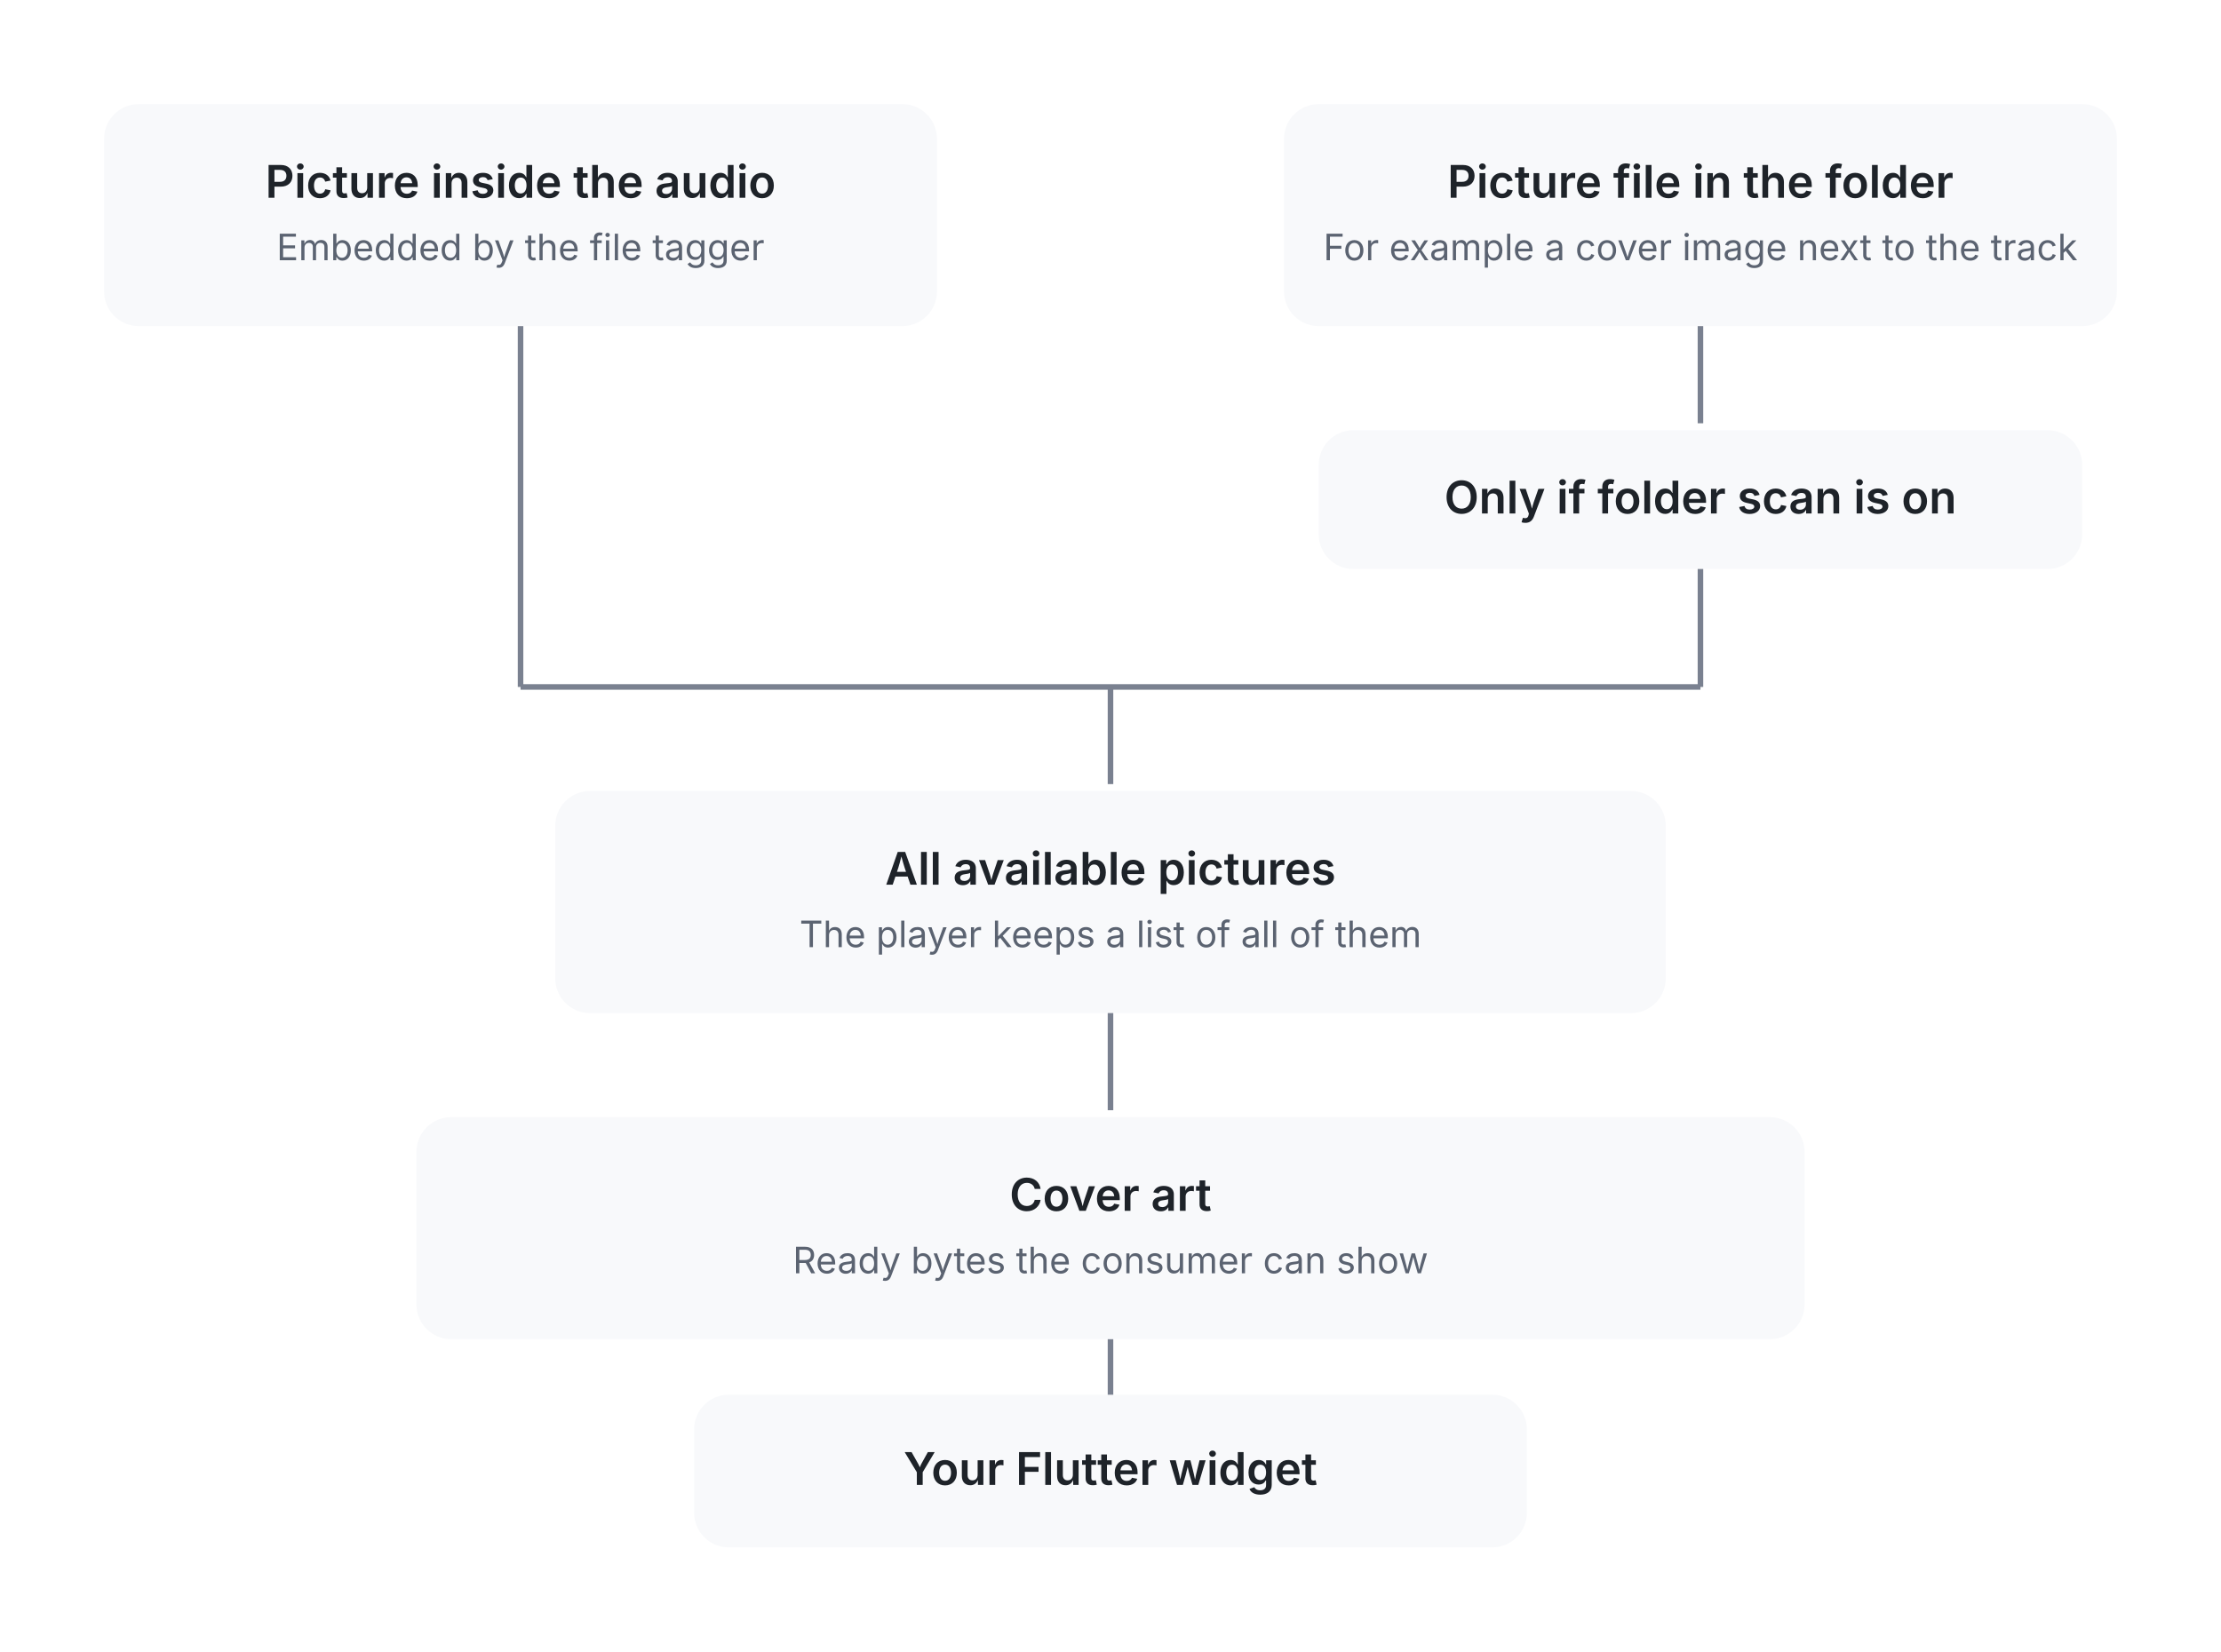
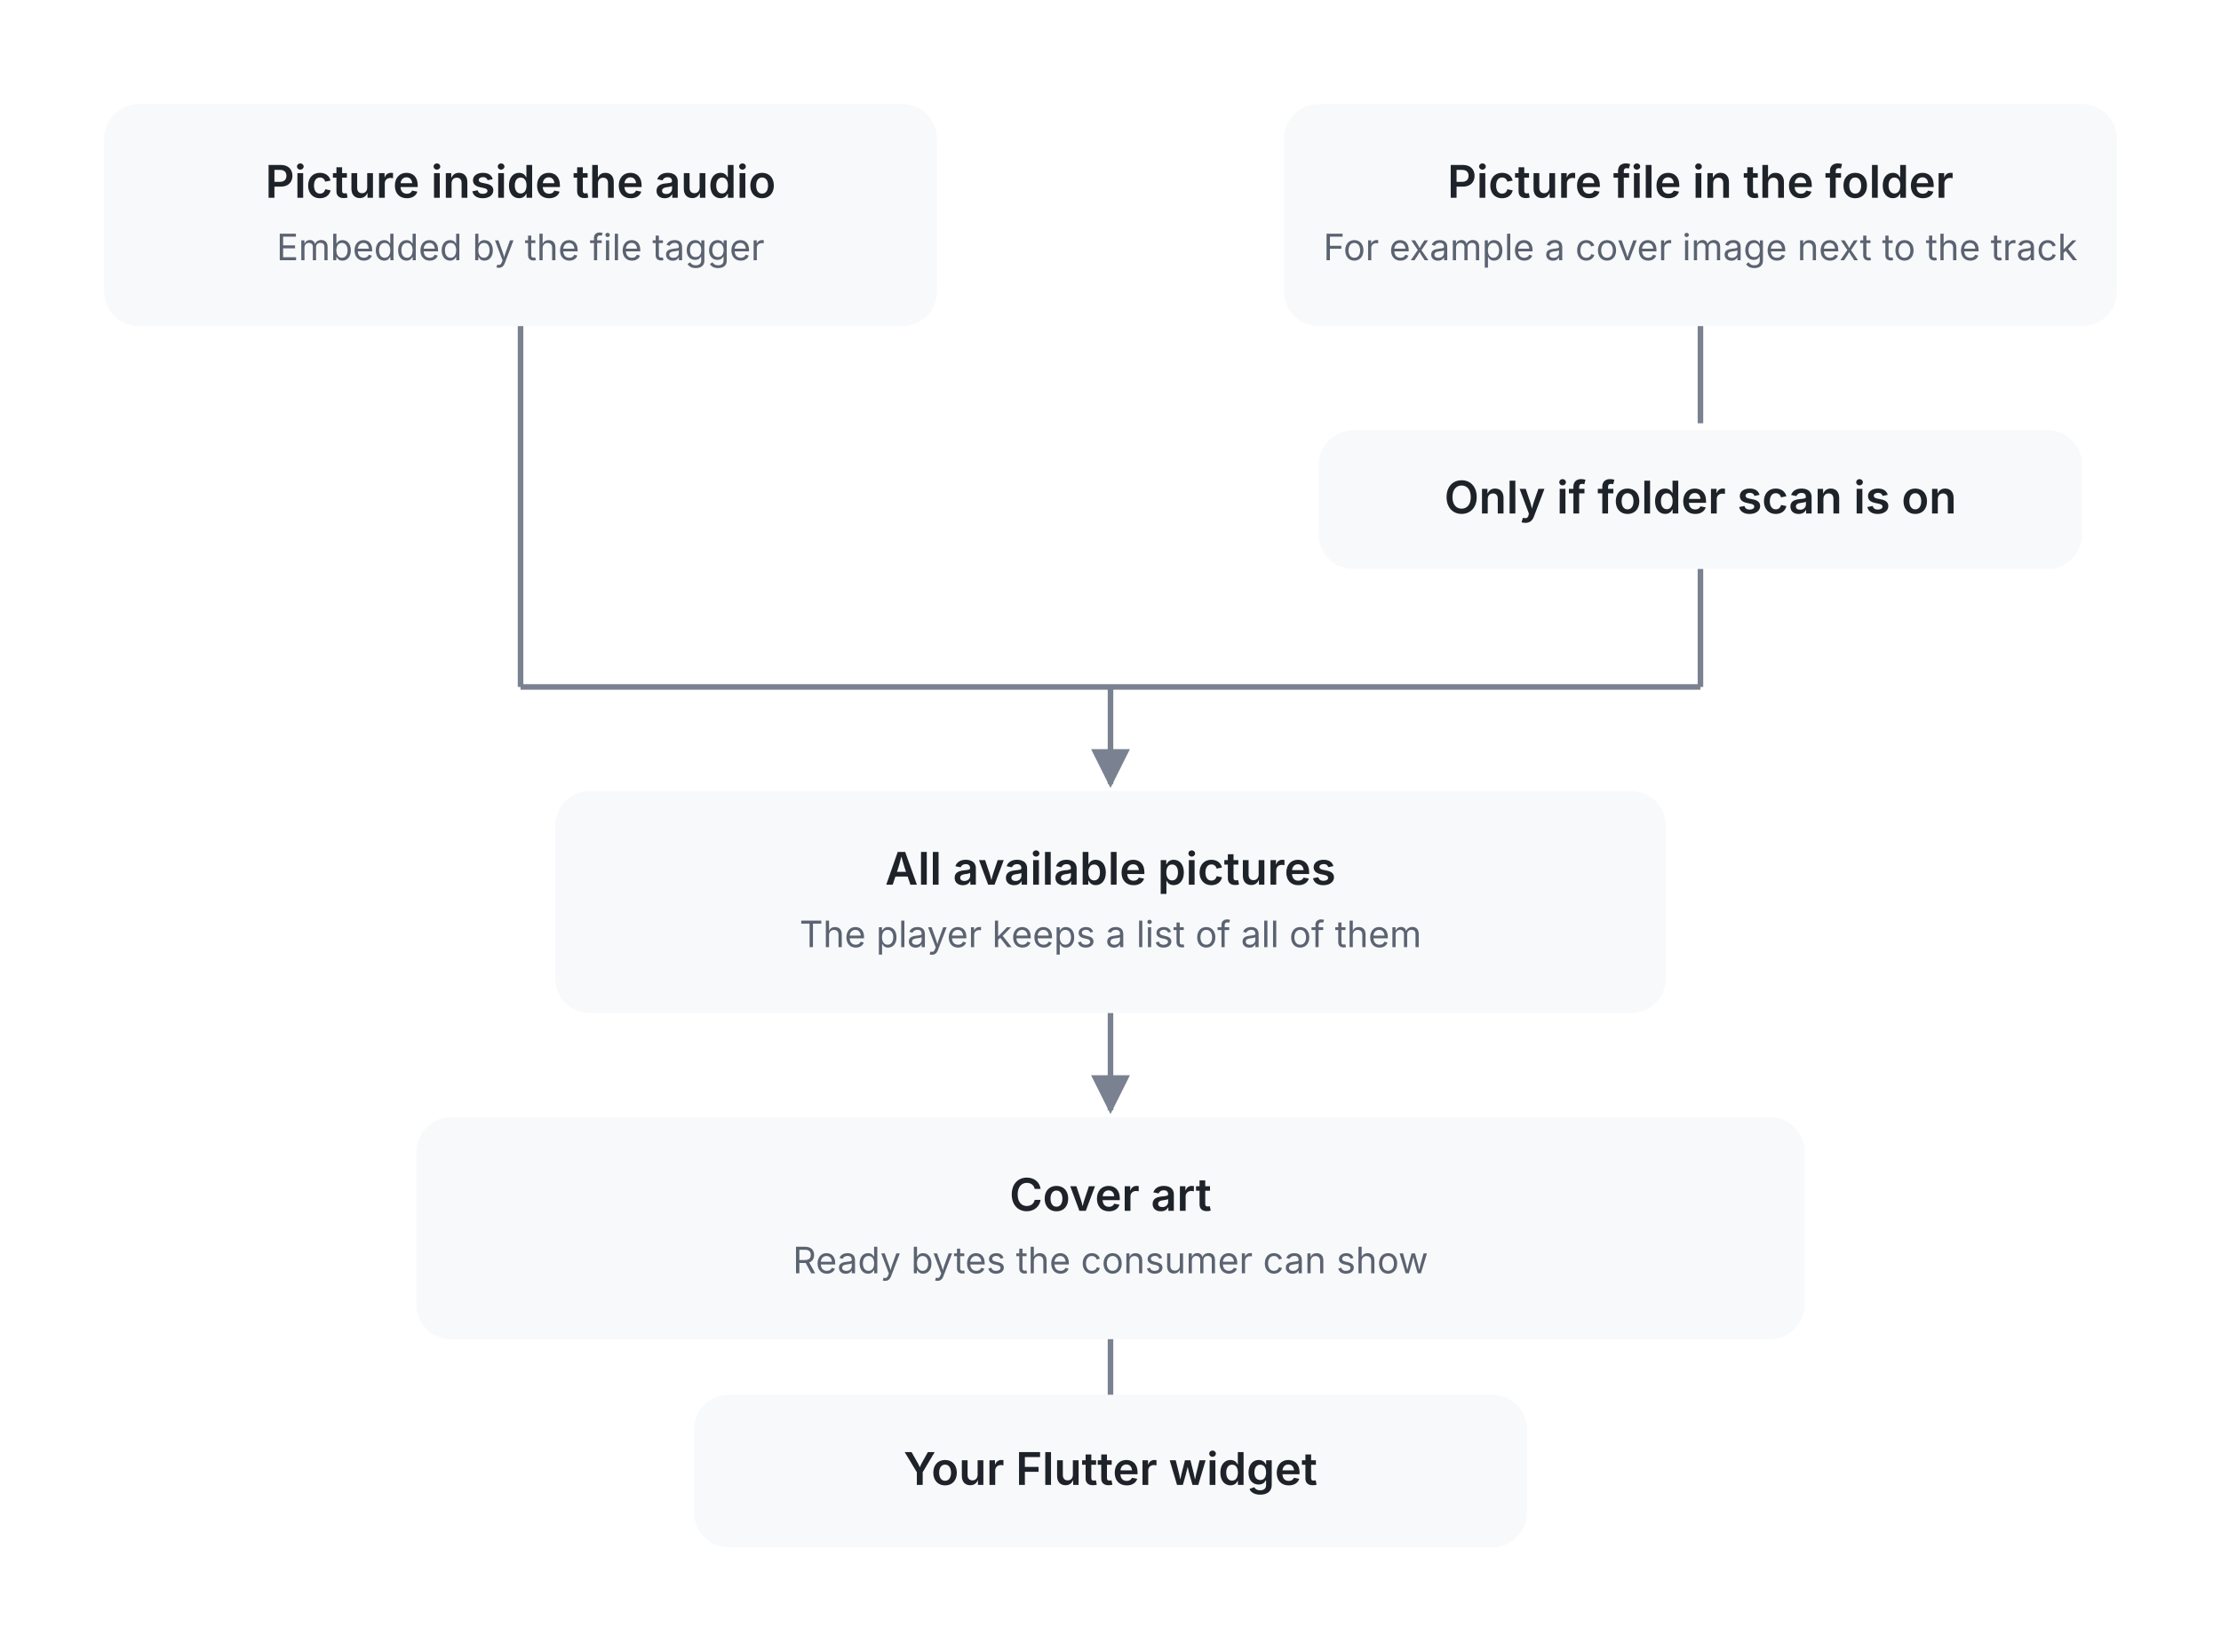
<svg xmlns="http://www.w3.org/2000/svg" viewBox="40 -6 640 476" font-family="system-ui, -apple-system, sans-serif" font-size="13" role="img" aria-label="Cover art flow">
  <defs>
-     <marker id="ar" viewBox="0 0 720 464" refX="9" refY="5" markerWidth="7" markerHeight="7" orient="auto-start-reverse">
+     <marker id="ar" viewBox="0 0 10 10" refX="9" refY="5" markerWidth="7" markerHeight="7" orient="auto-start-reverse">
      <path d="M0,0 L10,5 L0,10 z" fill="#7a8190" />
    </marker>
  </defs>
  <style>
    rect      { fill: #f8f9fb; rx: 10; ry: 10; }
    .title    { font-weight: 600; fill: #1e2329; }
    .subtitle { font-size: 10.5px; fill: #5b6371; }
    .arrow    { stroke: #7a8190; stroke-width: 1.6; fill: none;
                marker-end: url(#ar); }
    .merge    { stroke: #7a8190; stroke-width: 1.6; fill: none; }
  </style>
  <rect x="70" y="24" width="240" height="64" />
  <text class="title" x="190" y="51" text-anchor="middle">Picture inside the audio</text>
  <text class="subtitle" x="190" y="69" text-anchor="middle">Embedded by the file tagger</text>
  <rect x="410" y="24" width="240" height="64" />
  <text class="title" x="530" y="51" text-anchor="middle">Picture file in the folder</text>
  <text class="subtitle" x="530" y="69" text-anchor="middle">For example a cover image next to the track</text>
  <path class="merge" d="M530 88 L530 116" />
  <rect x="420" y="118" width="220" height="40" />
  <text class="title" x="530" y="142" text-anchor="middle">Only if folder scan is on</text>
  <path class="merge" d="M530 158 L530 192" />
  <path class="merge" d="M190 88 L190 192" />
  <path class="merge" d="M190 192 L530 192" />
  <path class="arrow" d="M360 192 L360 220" />
  <rect x="200" y="222" width="320" height="64" />
  <text class="title" x="360" y="249" text-anchor="middle">All available pictures</text>
  <text class="subtitle" x="360" y="267" text-anchor="middle">The player keeps a list of all of them</text>
  <path class="arrow" d="M360 286 L360 314" />
  <rect x="160" y="316" width="400" height="64" />
  <text class="title" x="360" y="343" text-anchor="middle">Cover art</text>
  <text class="subtitle" x="360" y="361" text-anchor="middle">Ready bytes the consumer can show</text>
  <path class="arrow" d="M360 380 L360 408" />
  <rect x="240" y="396" width="240" height="44" />
  <text class="title" x="360" y="422" text-anchor="middle">Your Flutter widget</text>
</svg>
